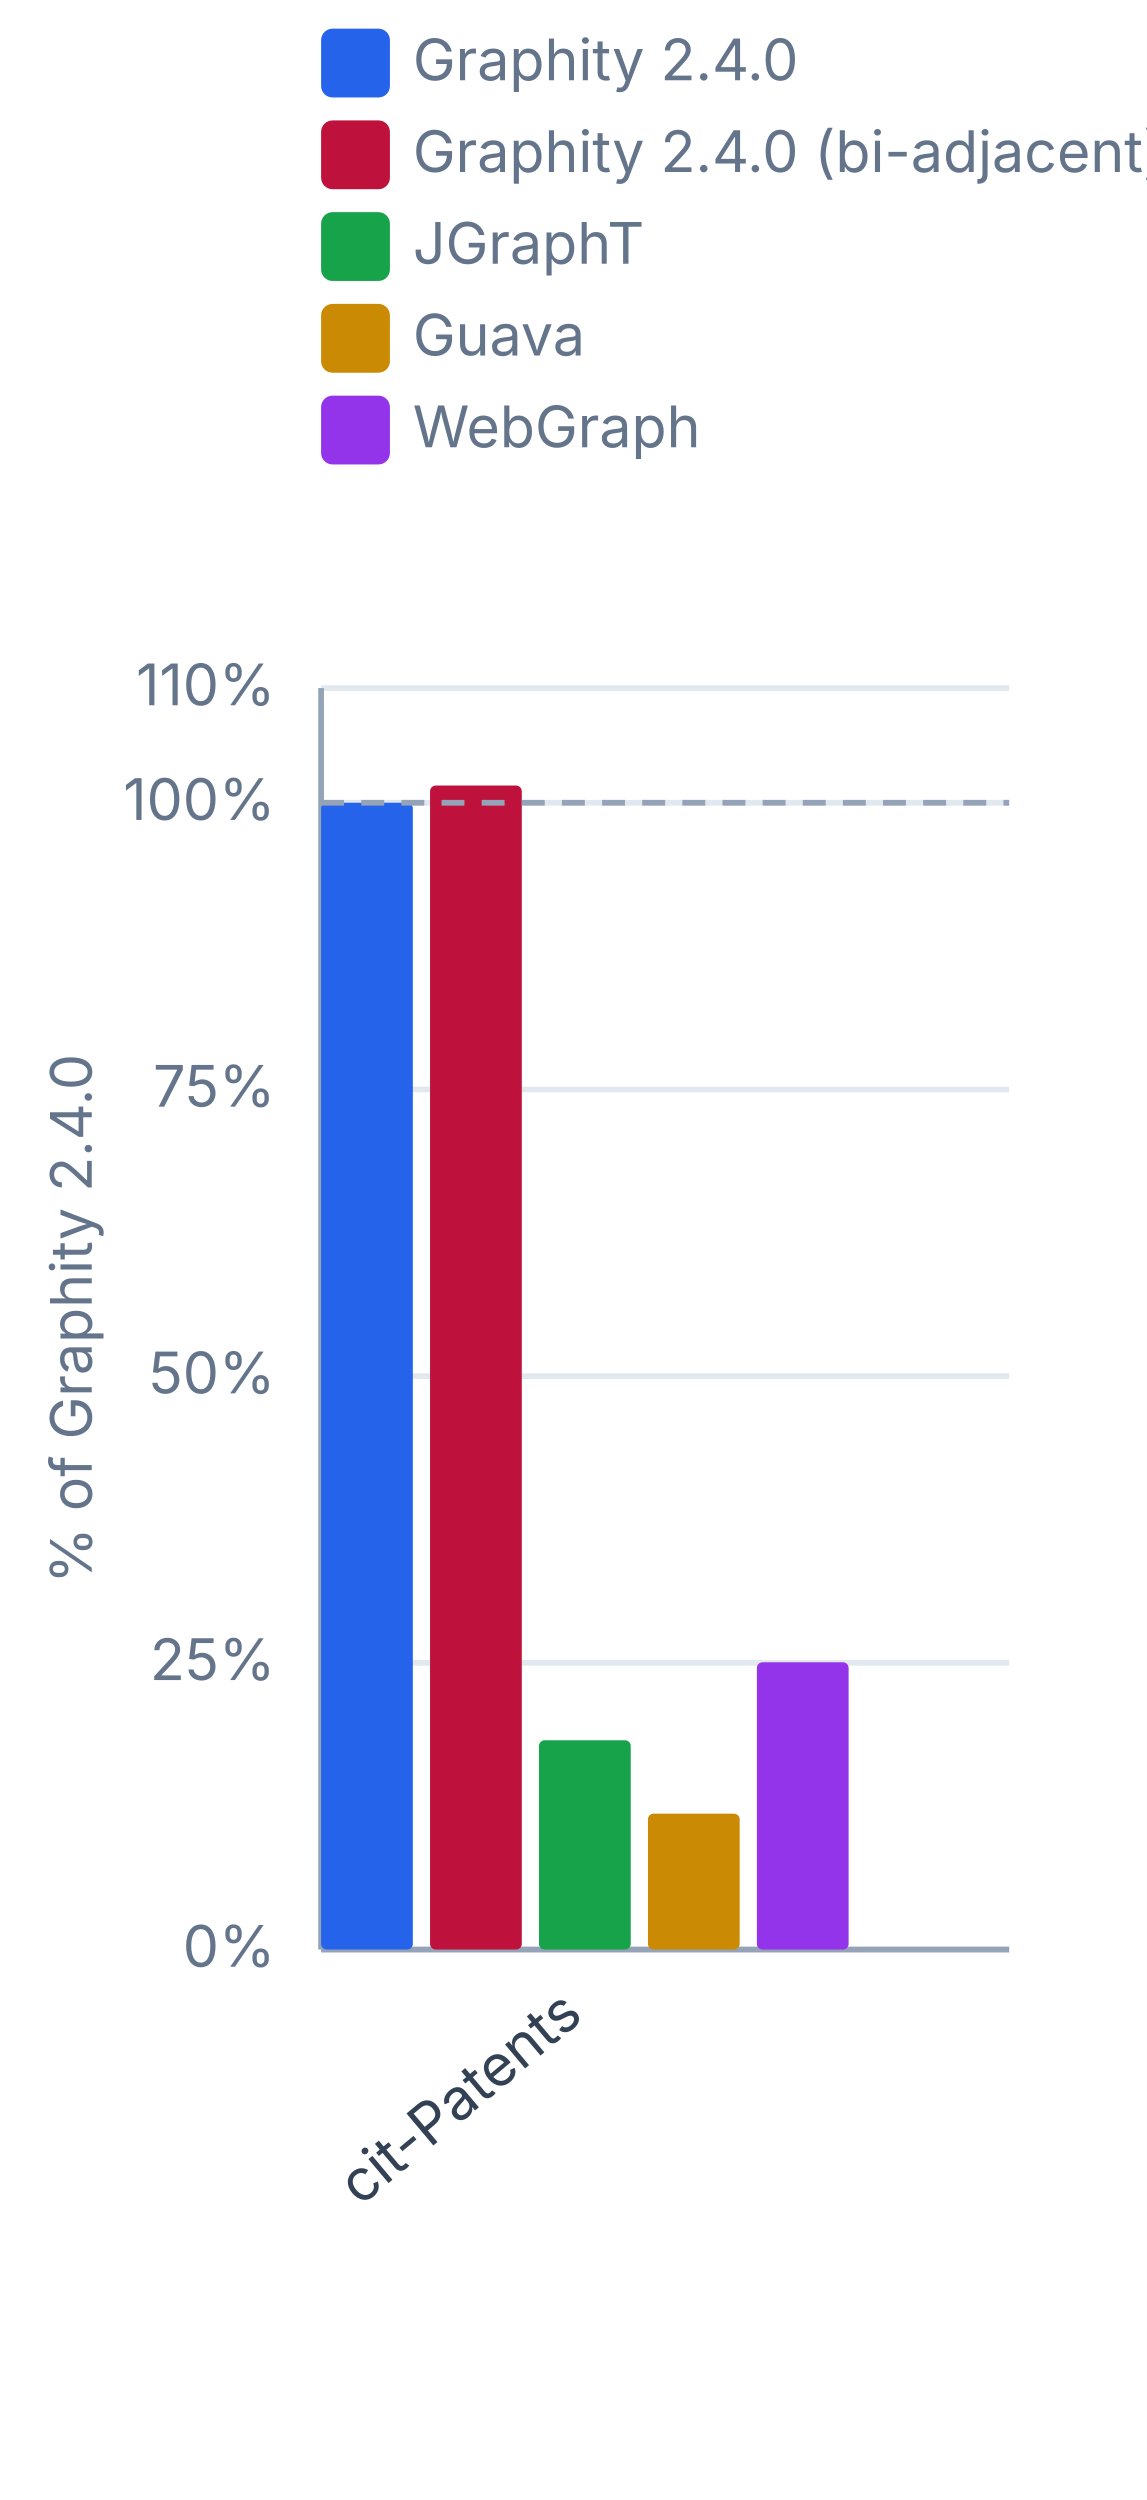
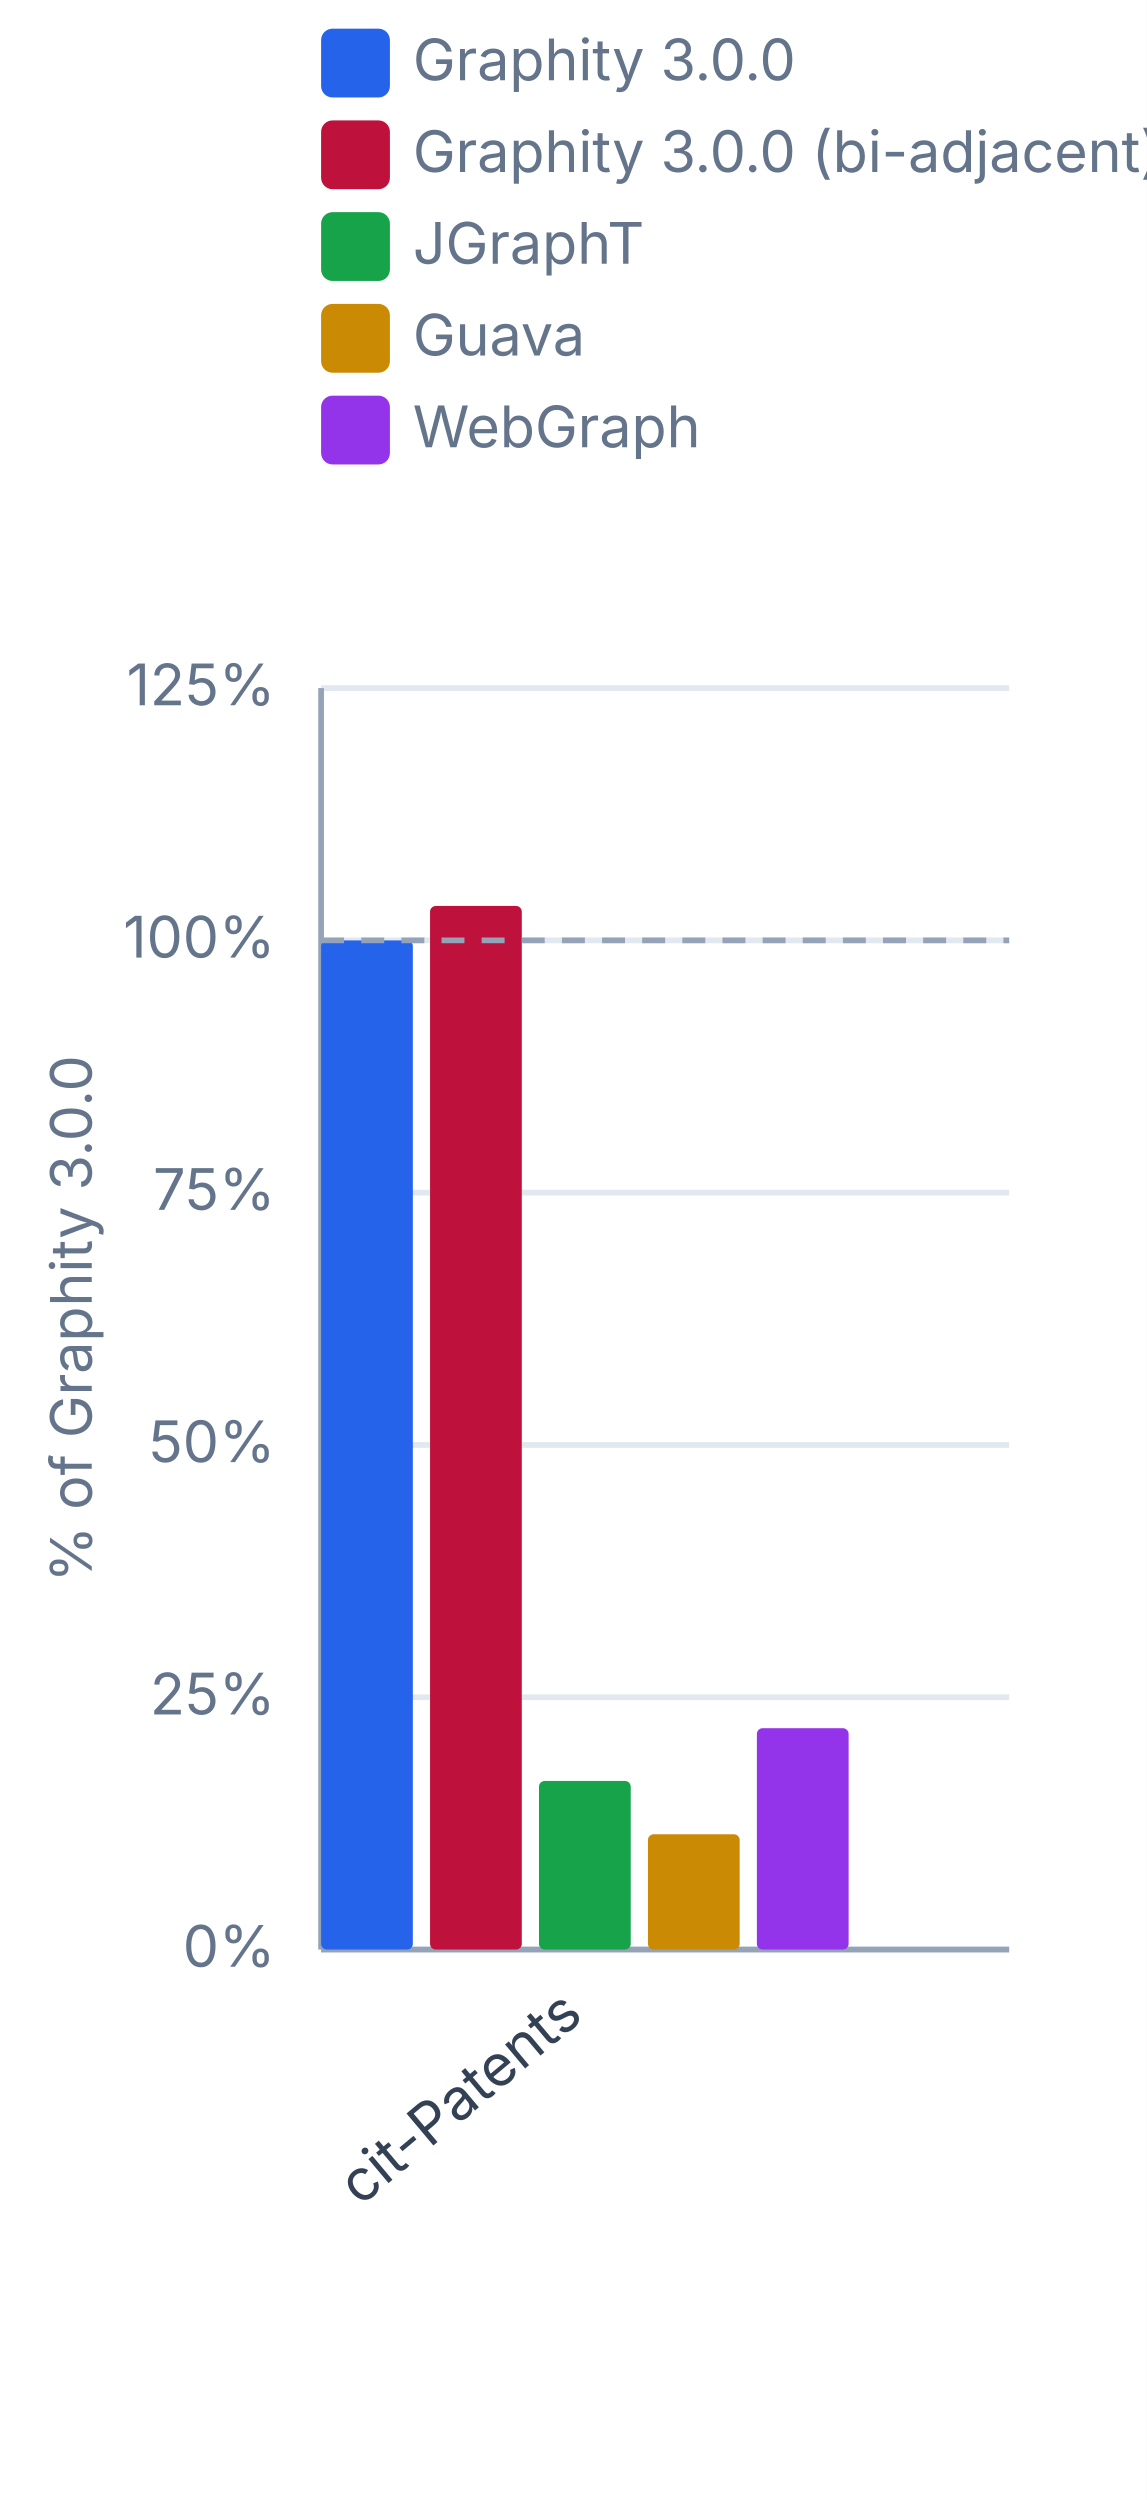
<svg xmlns="http://www.w3.org/2000/svg" width="200" height="436" viewBox="0 0 200 436" role="img">
  <style>text{font-family:ui-sans-serif,system-ui,-apple-system,Segoe UI,sans-serif;font-size:11px;fill:#334155}.axis{stroke:#94a3b8;stroke-width:1;fill:none}.grid{stroke:#e2e8f0;stroke-width:1}.ylabel{fill:#64748b;font-size:10px}.tick{fill:#64748b;font-size:10px}.xlabel{font-size:10px}</style>
  <rect x="0" y="0" width="200" height="436" fill="#ffffff" />
  <rect x="56" y="5" width="12" height="12" rx="2" fill="#2563eb" />
-   <text x="72" y="14" class="tick">Graphity 2.4.0</text>
+   <text x="72" y="14" class="tick">Graphity 3.0.0</text>
  <rect x="56" y="21" width="12" height="12" rx="2" fill="#be123c" />
-   <text x="72" y="30" class="tick">Graphity 2.4.0 (bi-adjacent)</text>
+   <text x="72" y="30" class="tick">Graphity 3.0.0 (bi-adjacent)</text>
  <rect x="56" y="37" width="12" height="12" rx="2" fill="#16a34a" />
  <text x="72" y="46" class="tick">JGraphT</text>
  <rect x="56" y="53" width="12" height="12" rx="2" fill="#ca8a04" />
  <text x="72" y="62" class="tick">Guava</text>
  <rect x="56" y="69" width="12" height="12" rx="2" fill="#9333ea" />
  <text x="72" y="78" class="tick">WebGraph</text>
  <line class="grid" x1="56" y1="340.0" x2="176" y2="340.0" />
  <text class="tick" x="48" y="343.0" text-anchor="end">0%</text>
-   <line class="grid" x1="56" y1="290.0" x2="176" y2="290.0" />
-   <text class="tick" x="48" y="293.0" text-anchor="end">25%</text>
-   <line class="grid" x1="56" y1="240.0" x2="176" y2="240.0" />
-   <text class="tick" x="48" y="243.0" text-anchor="end">50%</text>
-   <line class="grid" x1="56" y1="190.0" x2="176" y2="190.0" />
-   <text class="tick" x="48" y="193.0" text-anchor="end">75%</text>
-   <line class="grid" x1="56" y1="140.0" x2="176" y2="140.0" />
-   <text class="tick" x="48" y="143.0" text-anchor="end">100%</text>
+   <line class="grid" x1="56" y1="296.0" x2="176" y2="296.0" />
+   <text class="tick" x="48" y="299.0" text-anchor="end">25%</text>
+   <line class="grid" x1="56" y1="252.0" x2="176" y2="252.0" />
+   <text class="tick" x="48" y="255.0" text-anchor="end">50%</text>
+   <line class="grid" x1="56" y1="208.0" x2="176" y2="208.0" />
+   <text class="tick" x="48" y="211.0" text-anchor="end">75%</text>
+   <line class="grid" x1="56" y1="164.0" x2="176" y2="164.0" />
+   <text class="tick" x="48" y="167.0" text-anchor="end">100%</text>
  <line class="grid" x1="56" y1="120.0" x2="176" y2="120.0" />
-   <text class="tick" x="48" y="123.0" text-anchor="end">110%</text>
+   <text class="tick" x="48" y="123.0" text-anchor="end">125%</text>
  <line class="axis" x1="56" y1="120" x2="56" y2="340" />
  <line class="axis" x1="56" y1="340" x2="176" y2="340" />
-   <text class="ylabel" x="16" y="230.0" text-anchor="middle" transform="rotate(-90 16 230.0)">% of Graphity 2.4.0</text>
+   <text class="ylabel" x="16" y="230.0" text-anchor="middle" transform="rotate(-90 16 230.0)">% of Graphity 3.0.0</text>
  <text class="xlabel" x="102.0" y="352.0" text-anchor="end" transform="rotate(-40 102.0 352.0)">cit-Patents</text>
-   <rect x="56.0" y="140.0" width="16" height="200.0" fill="#2563eb" rx="1" />
-   <rect x="75.0" y="137.0" width="16" height="203.0" fill="#be123c" rx="1" />
-   <rect x="94.0" y="303.5" width="16" height="36.5" fill="#16a34a" rx="1" />
-   <rect x="113.0" y="316.3" width="16" height="23.7" fill="#ca8a04" rx="1" />
-   <rect x="132.0" y="289.9" width="16" height="50.1" fill="#9333ea" rx="1" />
-   <line x1="56" y1="140.0" x2="176" y2="140.0" stroke="#94a3b8" stroke-width="1" stroke-dasharray="4 3" />
+   <rect x="56.0" y="164.0" width="16" height="176.0" fill="#2563eb" rx="1" />
+   <rect x="75.0" y="158.0" width="16" height="182.0" fill="#be123c" rx="1" />
+   <rect x="94.0" y="310.6" width="16" height="29.4" fill="#16a34a" rx="1" />
+   <rect x="113.0" y="319.9" width="16" height="20.1" fill="#ca8a04" rx="1" />
+   <rect x="132.0" y="301.4" width="16" height="38.6" fill="#9333ea" rx="1" />
+   <line x1="56" y1="164.0" x2="176" y2="164.0" stroke="#94a3b8" stroke-width="1" stroke-dasharray="4 3" />
</svg>
